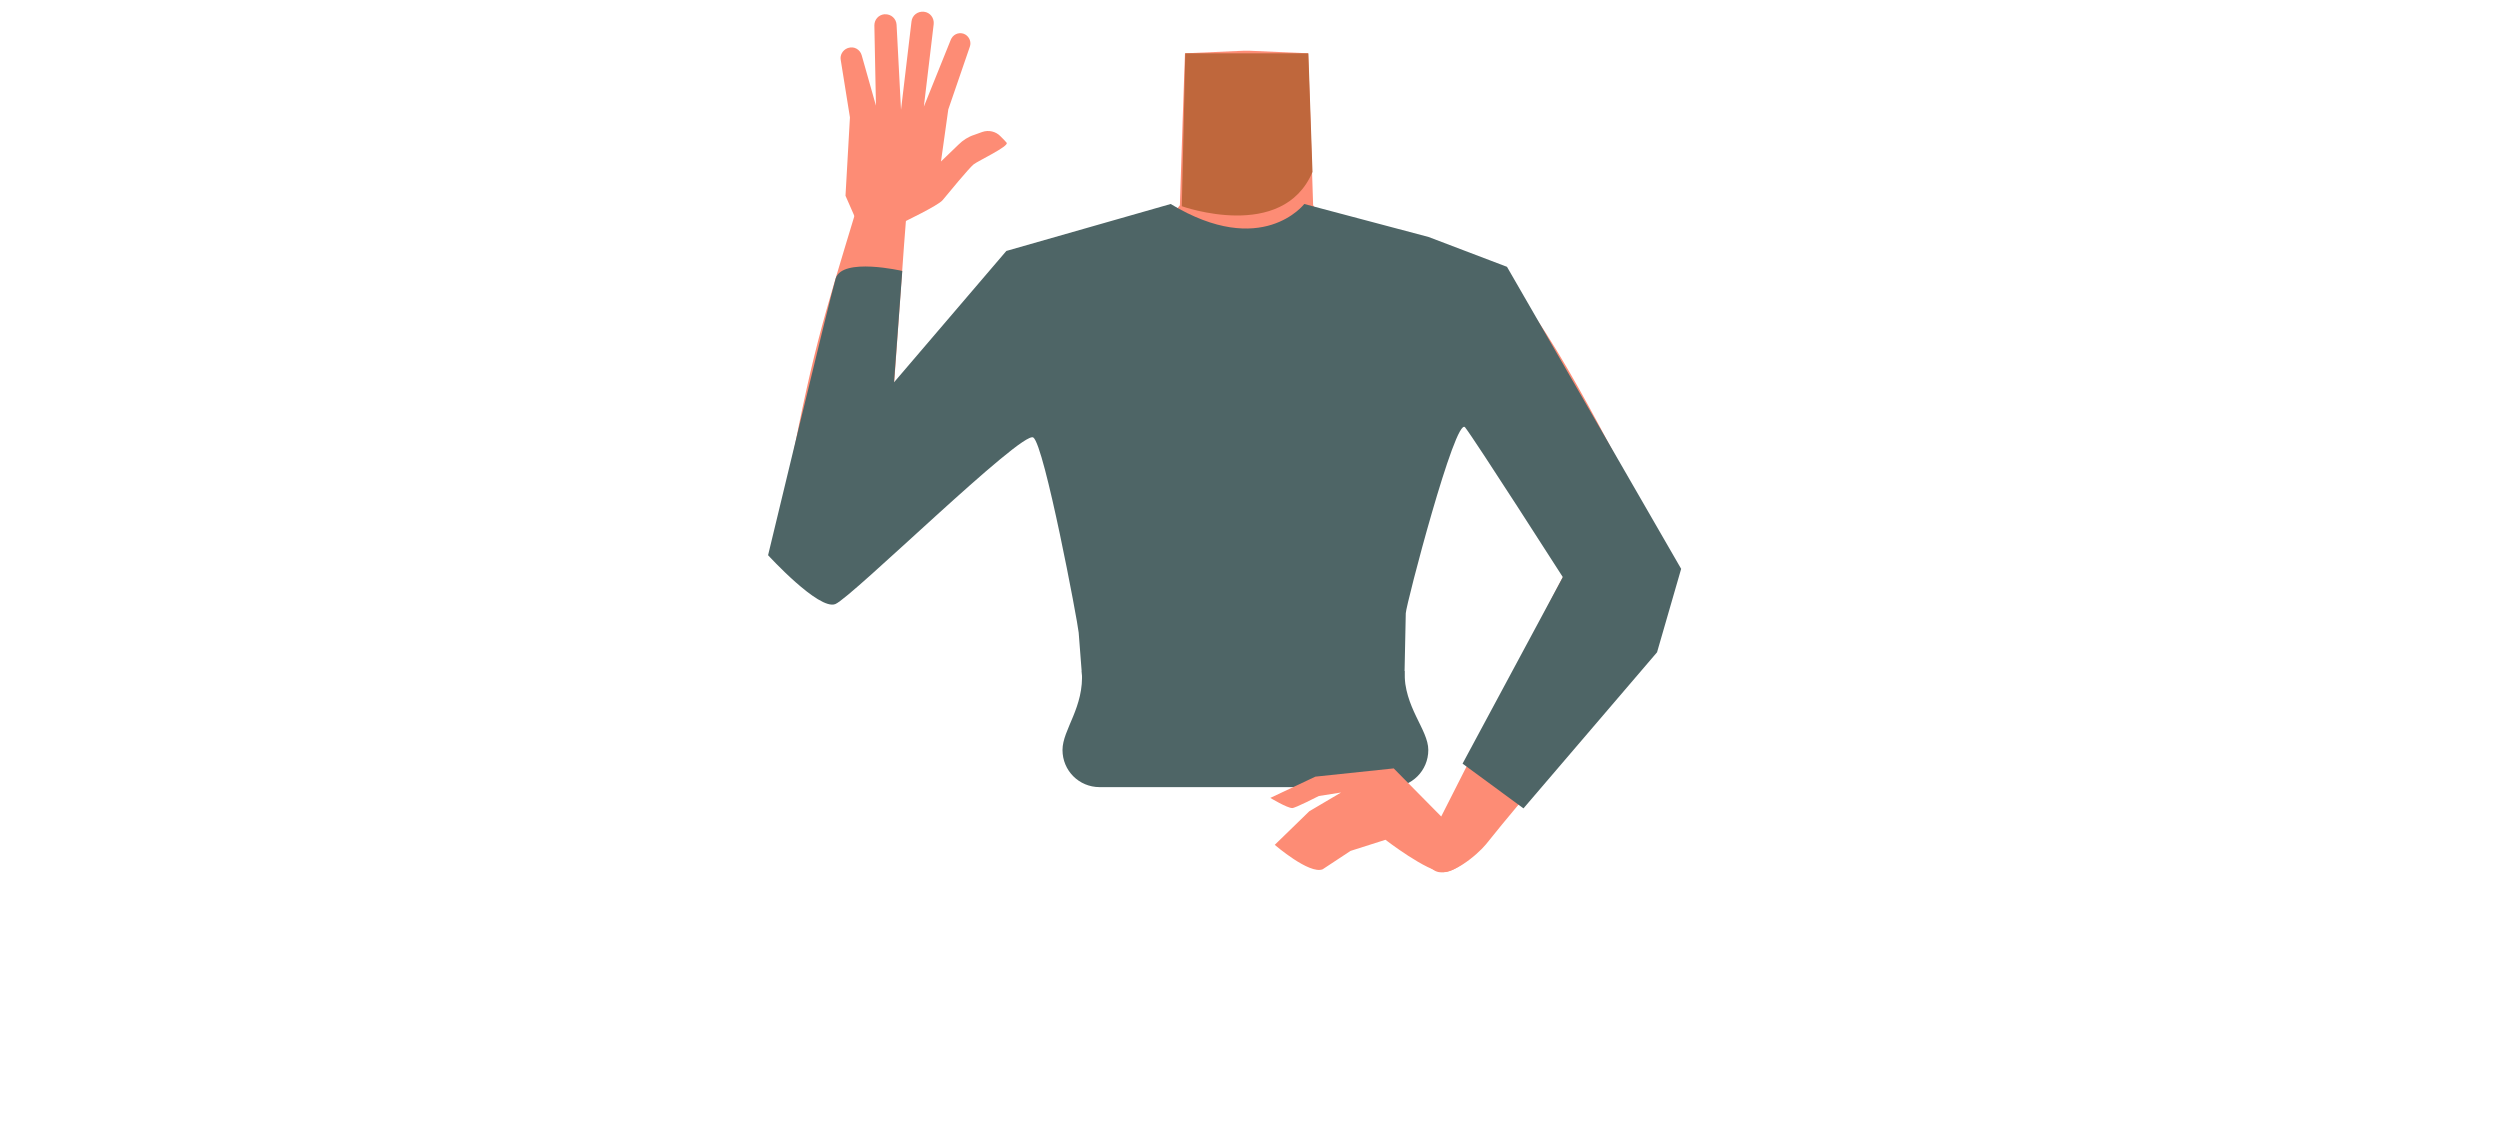
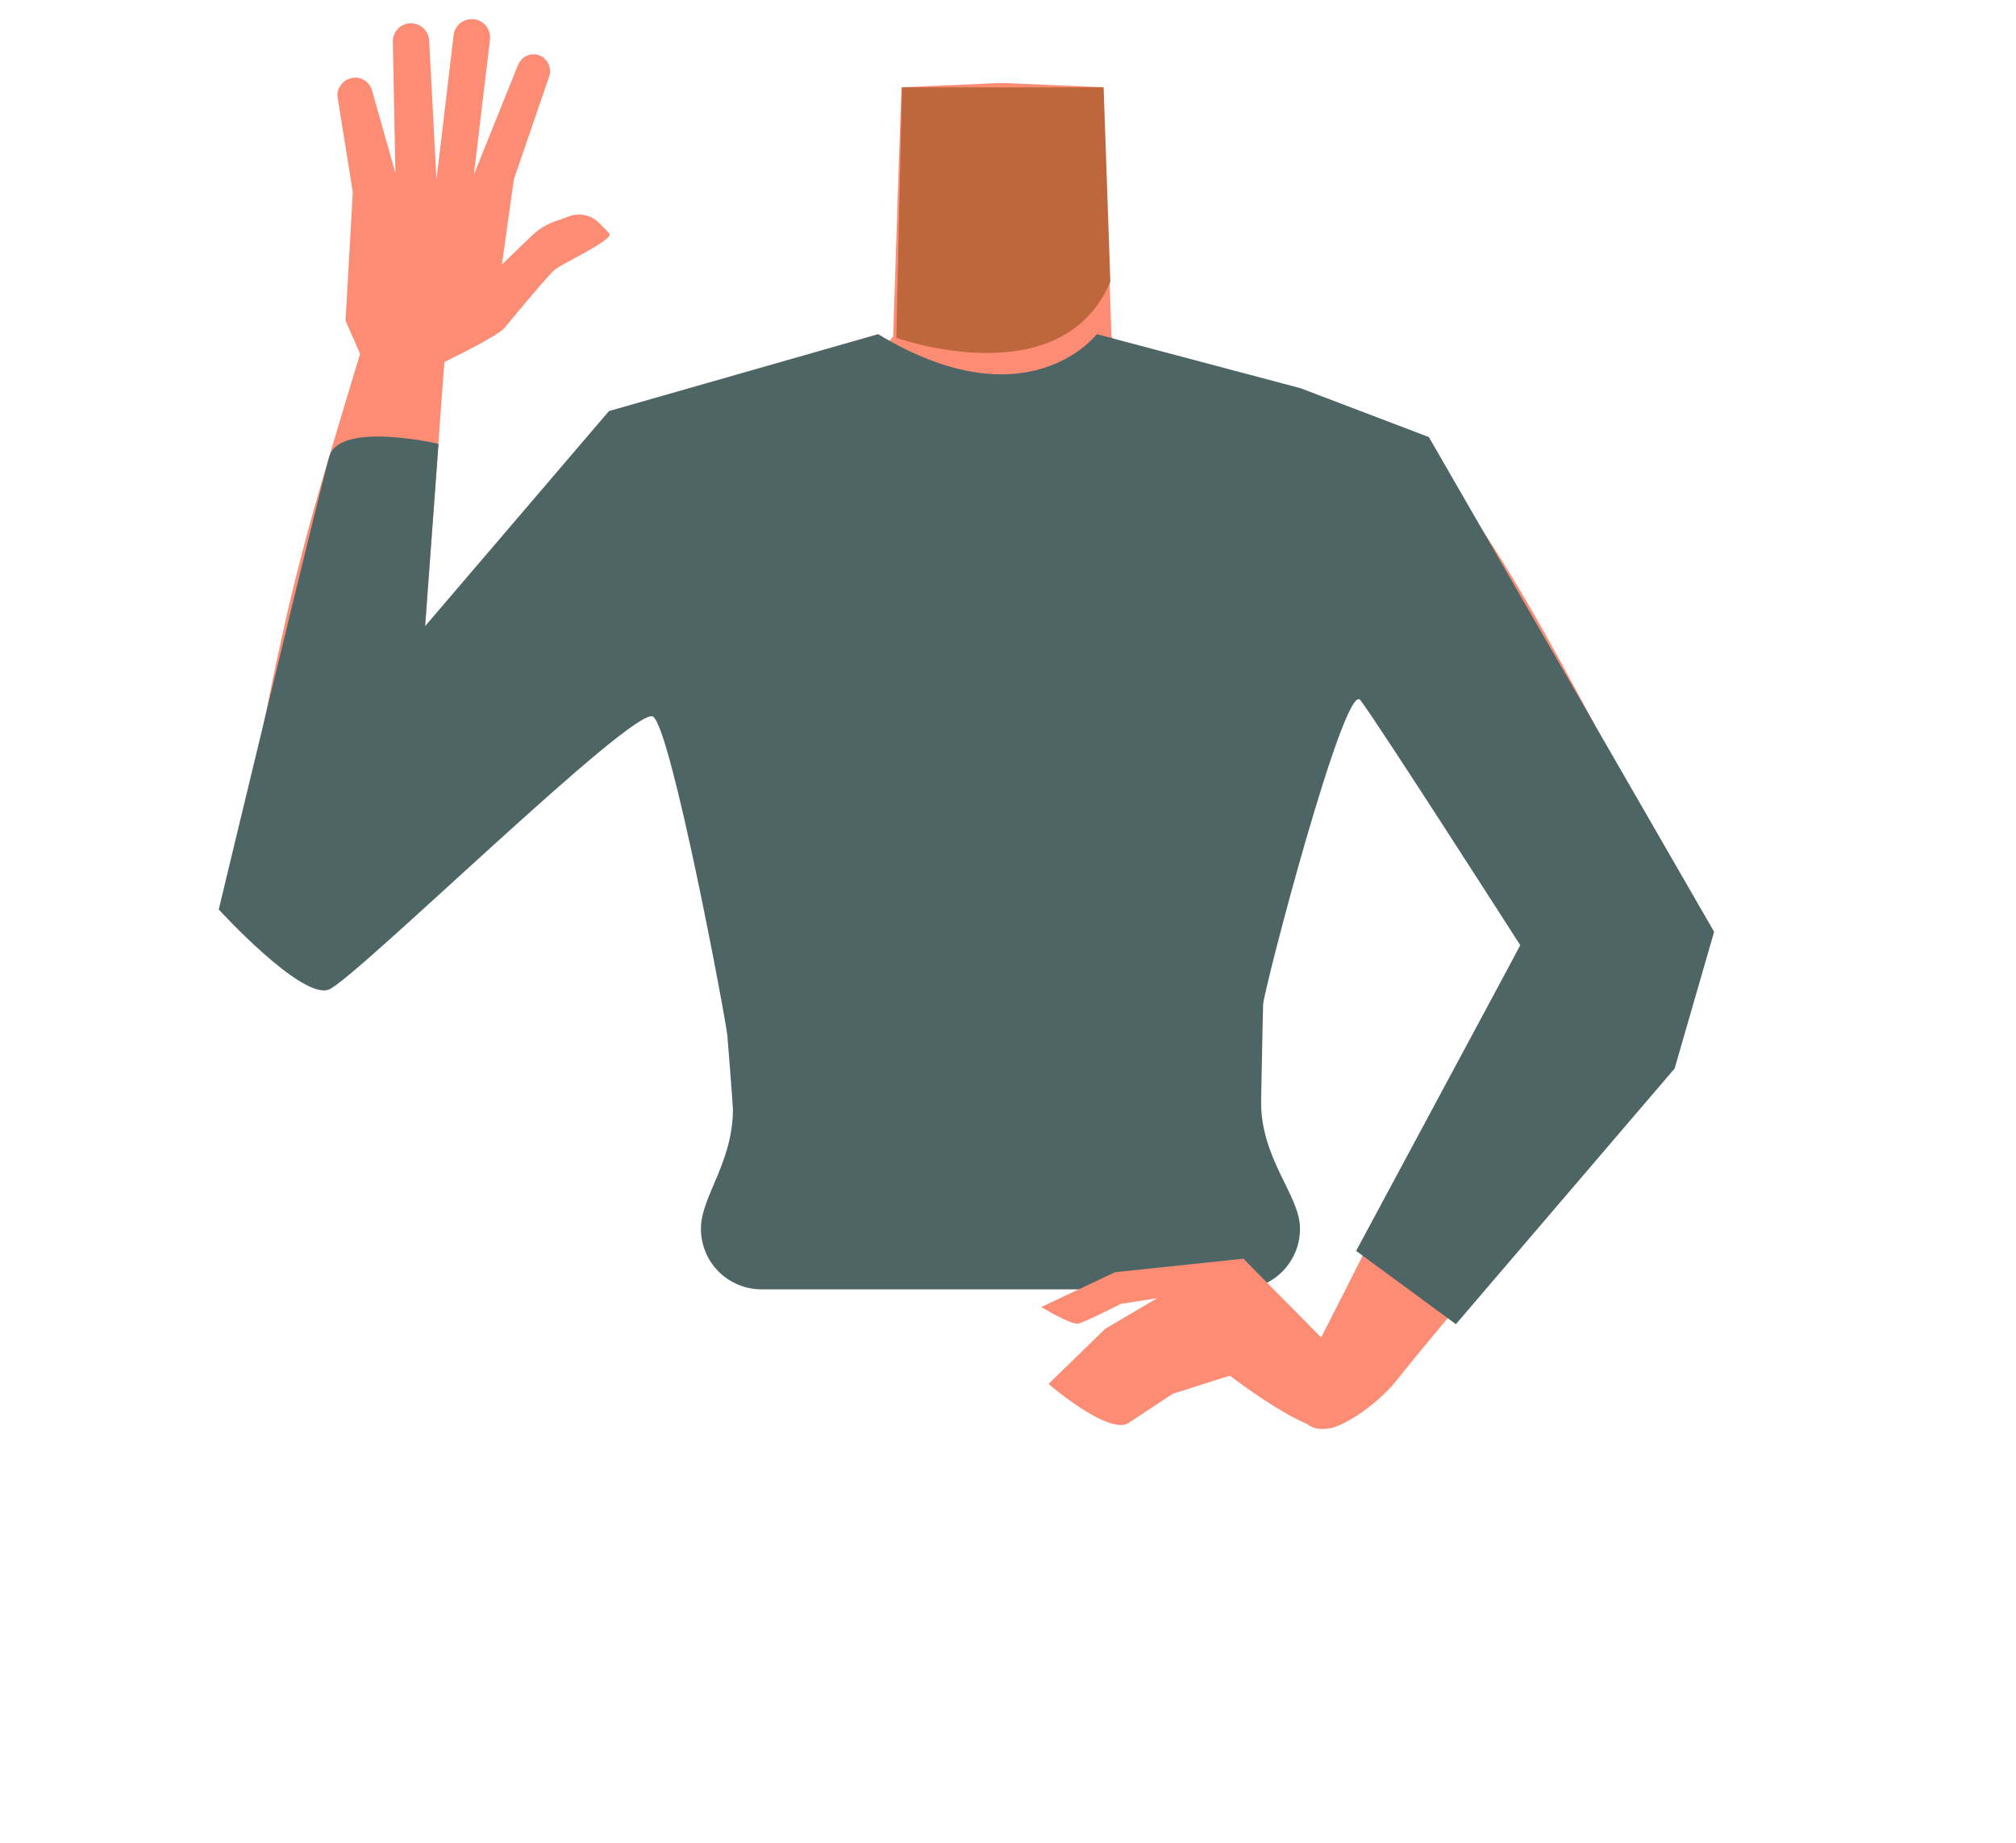
- <svg xmlns="http://www.w3.org/2000/svg" version="1.1" id="Calque_1" x="0px" y="0px" viewBox="0 0 788 354.5" style="enable-background:new 0 0 788 354.5;" xml:space="preserve">
+ <svg xmlns="http://www.w3.org/2000/svg" version="1.1" id="Calque_1" x="0px" y="0px" viewBox="0 0 388 354.5" style="enable-background:new 0 0 388 354.5;" xml:space="preserve">
  <style type="text/css">
	.st0{fill:#FD8C75;}
	.st1{fill:#BF673C;}
	.st2{fill:#4E6566;}
</style>
  <g id="Calque_10">
-     <path class="st0" d="M393,167c-5.5-3.6-8-0.6-13.7,2.5c-9.8,5.3-15.8,23.7-26.7,26.2c-3.9,0.9-12.7-15.1-13.7-21.3   c-1.5-9.3,2.5-27.5-8.4-36.9c-9.2-7.9-21.5-3.7-25.5-16.3c-7-22,13.5-38.5,23.4-42.3c15.2-5.9,37.1-5.1,43.5-14.2l0.9-27.7   l0.7-20.2l18.3-0.8h2.2l18.3,0.8l0.7,20.2l0.9,27.7c6.4,9.1,28.4,8.3,43.5,14.2c10,3.9,30.4,20.4,23.4,42.4   c-4,12.6-16.2,8.4-25.5,16.3c-10.9,9.3-6.9,27.5-8.4,36.8c-1,6.3-9.9,22.2-13.7,21.3c-10.8-2.5-16.9-20.9-26.7-26.2   C401,166.4,398.5,163.4,393,167" />
-     <path class="st1" d="M372.5,65c0,0,31.8,11.4,41.2-10.8l-1.3-37.4h-38.8L372.5,65z" />
-     <path class="st0" d="M354.8,101.9c-17.5,22.7-64.1,60.9-76.1,71.3c-5.7,5-20.6,14.3-28.1,5.4l0,0c-9.1-11.9,0.4-24,5.4-29.3   c10.2-10.7,32.8-30.3,41.1-42.6c6.2-9.2,10.4-19.4,27-26.3c0,0,16.5-8,26.4,0.6C356.9,86.6,357.8,93.3,354.8,101.9L354.8,101.9z" />
-     <path class="st0" d="M259.4,174.6c14.9,2.3,17-9.1,18.7-15.1c1.9-6.5,6-72.7,7.5-90.6c0.9-10.1,1.6-15.5-4.4-16.6   c-5.4-1-9.7,8.5-10.9,12.5c-11.4,37.7-14.4,46.4-22.9,92C244,175.5,255.6,174.1,259.4,174.6z" />
-     <path class="st0" d="M284.6,70.1c0,0,11.1-5.3,12.5-7s8.4-10.2,9.8-11.3s11.2-5.7,10.4-6.8c-0.3-0.4-1.1-1.2-1.9-2   c-1.5-1.6-3.8-2.1-5.8-1.4l-2.5,0.9c-1.9,0.6-3.6,1.7-5,3.1l-5.5,5.3l2.3-16.4l6.8-19.8c0.5-1.4-0.1-3-1.4-3.8l0,0   c-1.5-0.9-3.5-0.4-4.4,1.2c-0.1,0.1-0.1,0.3-0.2,0.4l-8.5,21.1l3.1-26c0.2-1.9-1.1-3.7-3.1-3.9c0,0,0,0,0,0l0,0   c-1.9-0.2-3.7,1.1-3.9,3.1L284,34.6l-1.4-26.8c-0.1-1.9-1.7-3.4-3.7-3.3c-0.1,0-0.1,0-0.2,0l0,0c-1.8,0.2-3.1,1.7-3.1,3.5l0.5,25.3   l-4.5-15.9c-0.5-1.8-2.4-2.9-4.2-2.3c-0.1,0-0.2,0.1-0.3,0.1l0,0c-1.5,0.6-2.4,2.2-2.1,3.7l2.9,18.1l-1.4,24.7l2.9,6.6L284.6,70.1z   " />
-     <path class="st0" d="M436.7,97.7c1.6,19.7,14.8,24.1,21.9,30.5c11.3,10.2,24.3,37.4,33.2,49.3c4.2,5.6,16.2,17.2,25.7,11.2l0,0   c11.8-8.3,3.6-23.7,0.1-29.5c-7.1-11.7-31.6-63.3-45.8-73.1c0,0-13.9-10.8-25.6-5.6C438.7,83.8,436,89.5,436.7,97.7L436.7,97.7z" />
-     <path class="st0" d="M517.4,165.6c-9.7-5.7-16.7,2.7-21.8,10.8c-3.6,5.7-33.1,65-41.3,80.9c-4.6,9-7.4,13.7-2.3,17   c4.6,3,13.8-5,16.4-8.2c26.9-33.7,45-48.3,54.6-75.6C529.3,172.6,520.8,167.6,517.4,165.6z" />
-     <path class="st2" d="M284.4,85.4c0,0-19-4.4-21,2.4S242.1,175,242.1,175s16,17.5,21.2,15.4s58.9-54.9,62.4-52.5s14,58.1,14.3,61.5   s2.6,34.1,2.6,34.1h99.7c0,0,0.7-37.4,0.8-40.2s15.7-62.4,18.7-58.6s30.8,47.2,30.8,47.2L461,240.7l19.2,14.1l42.1-49.2l7.6-26.3   L475,84.1l-24.7-9.4l-39.2-10.4c0,0-13.3,17.4-42.1,0l0,0l-51.8,14.8l-35.4,41.4L284.4,85.4" />
-     <path class="st2" d="M334.9,236.4L334.9,236.4c0-6.5,6.9-13.4,6.1-24.9h101.7c-0.2,11.5,7.5,18.4,7.5,24.9l0,0   c0,6.5-5.2,11.7-11.7,11.7l0,0h-91.9C340.1,248.1,334.9,242.9,334.9,236.4C334.9,236.4,334.9,236.4,334.9,236.4z" />
-     <path class="st0" d="M400.4,251.5l14.2-6.7l24.7-2.6l15.9,16.1l8.3-3c0,0,4.7,10.8,2.5,12.8c-3.5,3.1-7.8,6.9-11,6.8   c-5.2-0.1-18.3-10.2-18.3-10.2l-11,3.5c0,0-8.3,5.5-8.8,5.8c-4.2,1.7-15.1-7.7-15.1-7.7l10.9-10.6l10-5.9l-7,1.1   c0,0-7.6,3.9-8.4,3.8C405.7,254.7,400.4,251.5,400.4,251.5z" />
+     <path class="st0" d="M193,167c-5.5-3.6-8-0.6-13.7,2.5c-9.8,5.3-15.8,23.7-26.7,26.2c-3.9,0.9-12.7-15.1-13.7-21.3   c-1.5-9.3,2.5-27.5-8.4-36.9c-9.2-7.9-21.5-3.7-25.5-16.3c-7-22,13.5-38.5,23.4-42.3c15.2-5.9,37.1-5.1,43.5-14.2l0.9-27.7   l0.7-20.2l18.3-0.8h2.2l18.3,0.8L213,37l0.9,27.7c6.4,9.1,28.4,8.3,43.5,14.2c10,3.9,30.4,20.4,23.4,42.4   c-4,12.6-16.2,8.4-25.5,16.3c-10.9,9.3-6.9,27.5-8.4,36.8c-1,6.3-9.9,22.2-13.7,21.3c-10.8-2.5-16.9-20.9-26.7-26.2   C201,166.4,198.5,163.4,193,167" />
+     <path class="st1" d="M172.5,65c0,0,31.8,11.4,41.2-10.8l-1.3-37.4h-38.8L172.5,65z" />
+     <path class="st0" d="M154.8,101.9c-17.5,22.7-64.1,60.9-76.1,71.3c-5.7,5-20.6,14.3-28.1,5.4l0,0c-9.1-11.9,0.4-24,5.4-29.3   c10.2-10.7,32.8-30.3,41.1-42.6c6.2-9.2,10.4-19.4,27-26.3c0,0,16.5-8,26.4,0.6C156.9,86.6,157.8,93.3,154.8,101.9L154.8,101.9z" />
+     <path class="st0" d="M59.4,174.6c14.9,2.3,17-9.1,18.7-15.1c1.9-6.5,6-72.7,7.5-90.6c0.9-10.1,1.6-15.5-4.4-16.6   c-5.4-1-9.7,8.5-10.9,12.5c-11.4,37.7-14.4,46.4-22.9,92C44,175.5,55.6,174.1,59.4,174.6z" />
+     <path class="st0" d="M84.6,70.1c0,0,11.1-5.3,12.5-7s8.4-10.2,9.8-11.3s11.2-5.7,10.4-6.8c-0.3-0.4-1.1-1.2-1.9-2   c-1.5-1.6-3.8-2.1-5.8-1.4l-2.5,0.9c-1.9,0.6-3.6,1.7-5,3.1l-5.5,5.3l2.3-16.4l6.8-19.8c0.5-1.4-0.1-3-1.4-3.8l0,0   c-1.5-0.9-3.5-0.4-4.4,1.2c-0.1,0.1-0.1,0.3-0.2,0.4l-8.5,21.1l3.1-26c0.2-1.9-1.1-3.7-3.1-3.9l0,0l0,0c-1.9-0.2-3.7,1.1-3.9,3.1   L84,34.6L82.6,7.8c-0.1-1.9-1.7-3.4-3.7-3.3c-0.1,0-0.1,0-0.2,0l0,0c-1.8,0.2-3.1,1.7-3.1,3.5l0.5,25.3l-4.5-15.9   c-0.5-1.8-2.4-2.9-4.2-2.3c-0.1,0-0.2,0.1-0.3,0.1l0,0c-1.5,0.6-2.4,2.2-2.1,3.7L67.9,37l-1.4,24.7l2.9,6.6L84.6,70.1z" />
+     <path class="st0" d="M236.7,97.7c1.6,19.7,14.8,24.1,21.9,30.5c11.3,10.2,24.3,37.4,33.2,49.3c4.2,5.6,16.2,17.2,25.7,11.2l0,0   c11.8-8.3,3.6-23.7,0.1-29.5c-7.1-11.7-31.6-63.3-45.8-73.1c0,0-13.9-10.8-25.6-5.6C238.7,83.8,236,89.5,236.7,97.7L236.7,97.7z" />
+     <path class="st0" d="M317.4,165.6c-9.7-5.7-16.7,2.7-21.8,10.8c-3.6,5.7-33.1,65-41.3,80.9c-4.6,9-7.4,13.7-2.3,17   c4.6,3,13.8-5,16.4-8.2c26.9-33.7,45-48.3,54.6-75.6C329.3,172.6,320.8,167.6,317.4,165.6z" />
+     <path class="st2" d="M84.4,85.4c0,0-19-4.4-21,2.4S42.1,175,42.1,175s16,17.5,21.2,15.4s58.9-54.9,62.4-52.5s14,58.1,14.3,61.5   s2.6,34.1,2.6,34.1h99.7c0,0,0.7-37.4,0.8-40.2s15.7-62.4,18.7-58.6s30.8,47.2,30.8,47.2L261,240.7l19.2,14.1l42.1-49.2l7.6-26.3   L275,84.1l-24.7-9.4l-39.2-10.4c0,0-13.3,17.4-42.1,0l0,0l-51.8,14.8l-35.4,41.4L84.4,85.4" />
+     <path class="st2" d="M134.9,236.4L134.9,236.4c0-6.5,6.9-13.4,6.1-24.9h101.7c-0.2,11.5,7.5,18.4,7.5,24.9l0,0   c0,6.5-5.2,11.7-11.7,11.7l0,0h-91.9C140.1,248.1,134.9,242.9,134.9,236.4L134.9,236.4z" />
+     <path class="st0" d="M200.4,251.5l14.2-6.7l24.7-2.6l15.9,16.1l8.3-3c0,0,4.7,10.8,2.5,12.8c-3.5,3.1-7.8,6.9-11,6.8   c-5.2-0.1-18.3-10.2-18.3-10.2l-11,3.5c0,0-8.3,5.5-8.8,5.8c-4.2,1.7-15.1-7.7-15.1-7.7l10.9-10.6l10-5.9l-7,1.1   c0,0-7.6,3.9-8.4,3.8C205.7,254.7,200.4,251.5,200.4,251.5z" />
  </g>
</svg>
